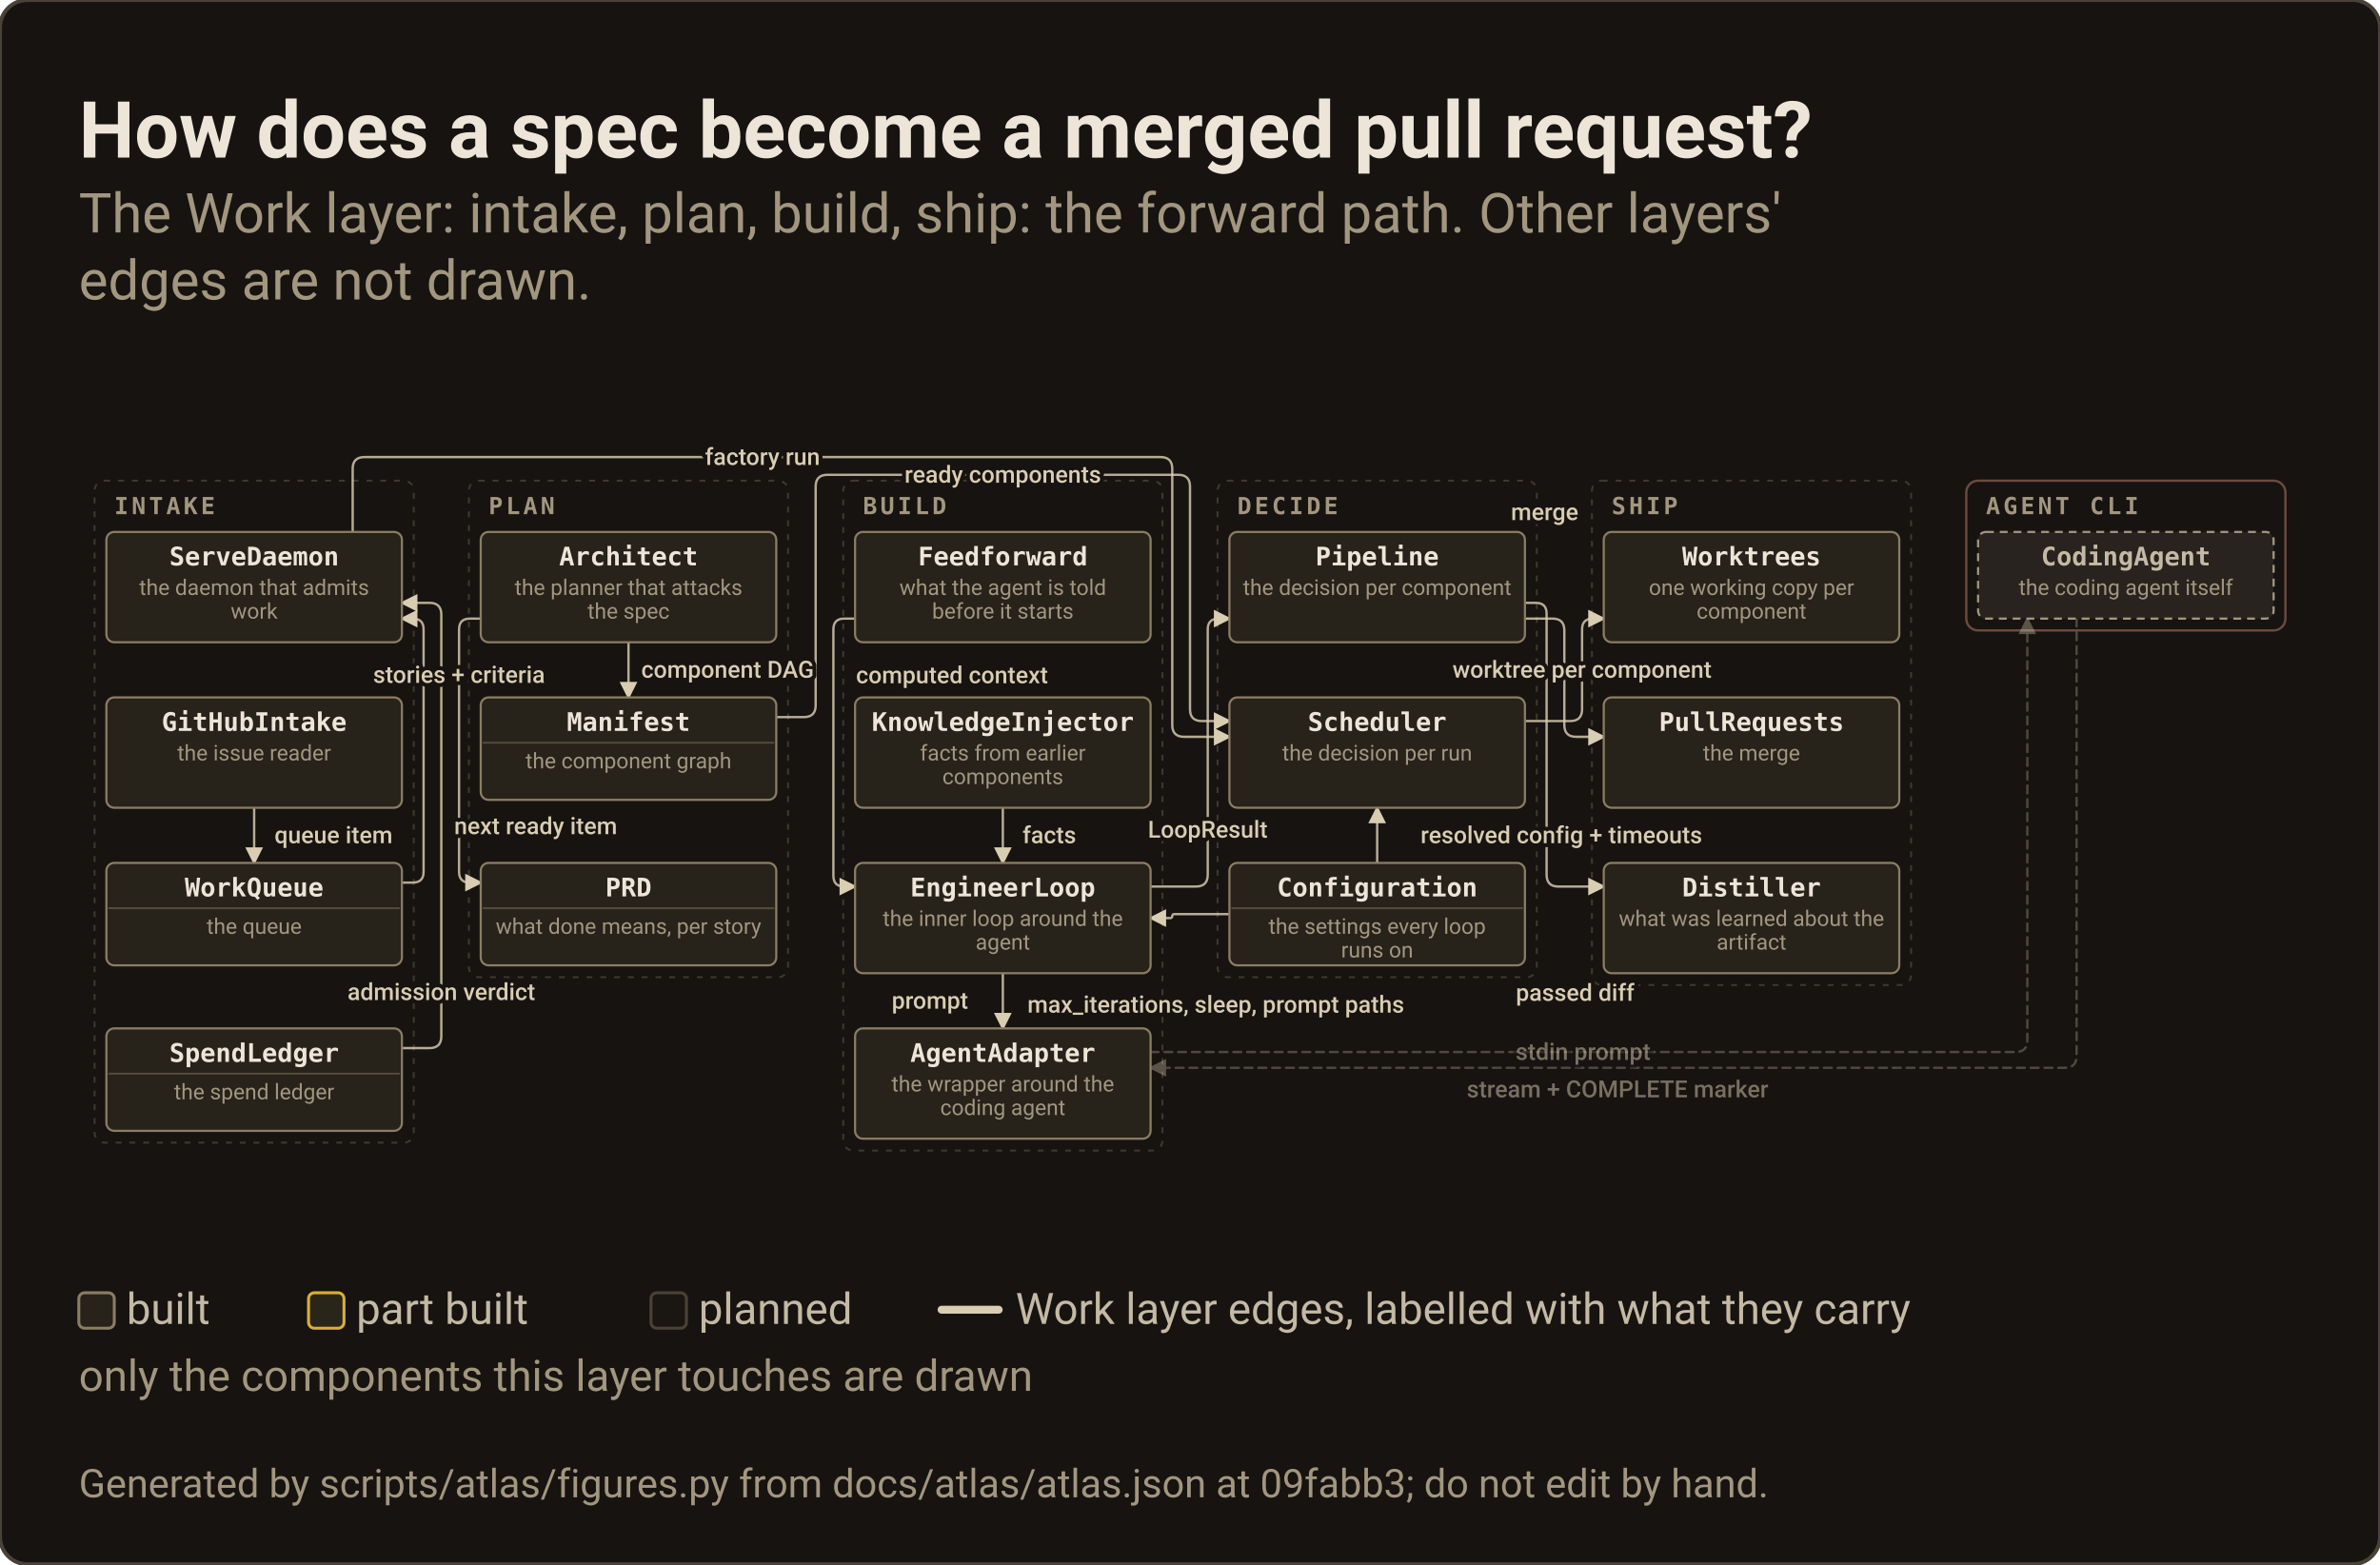
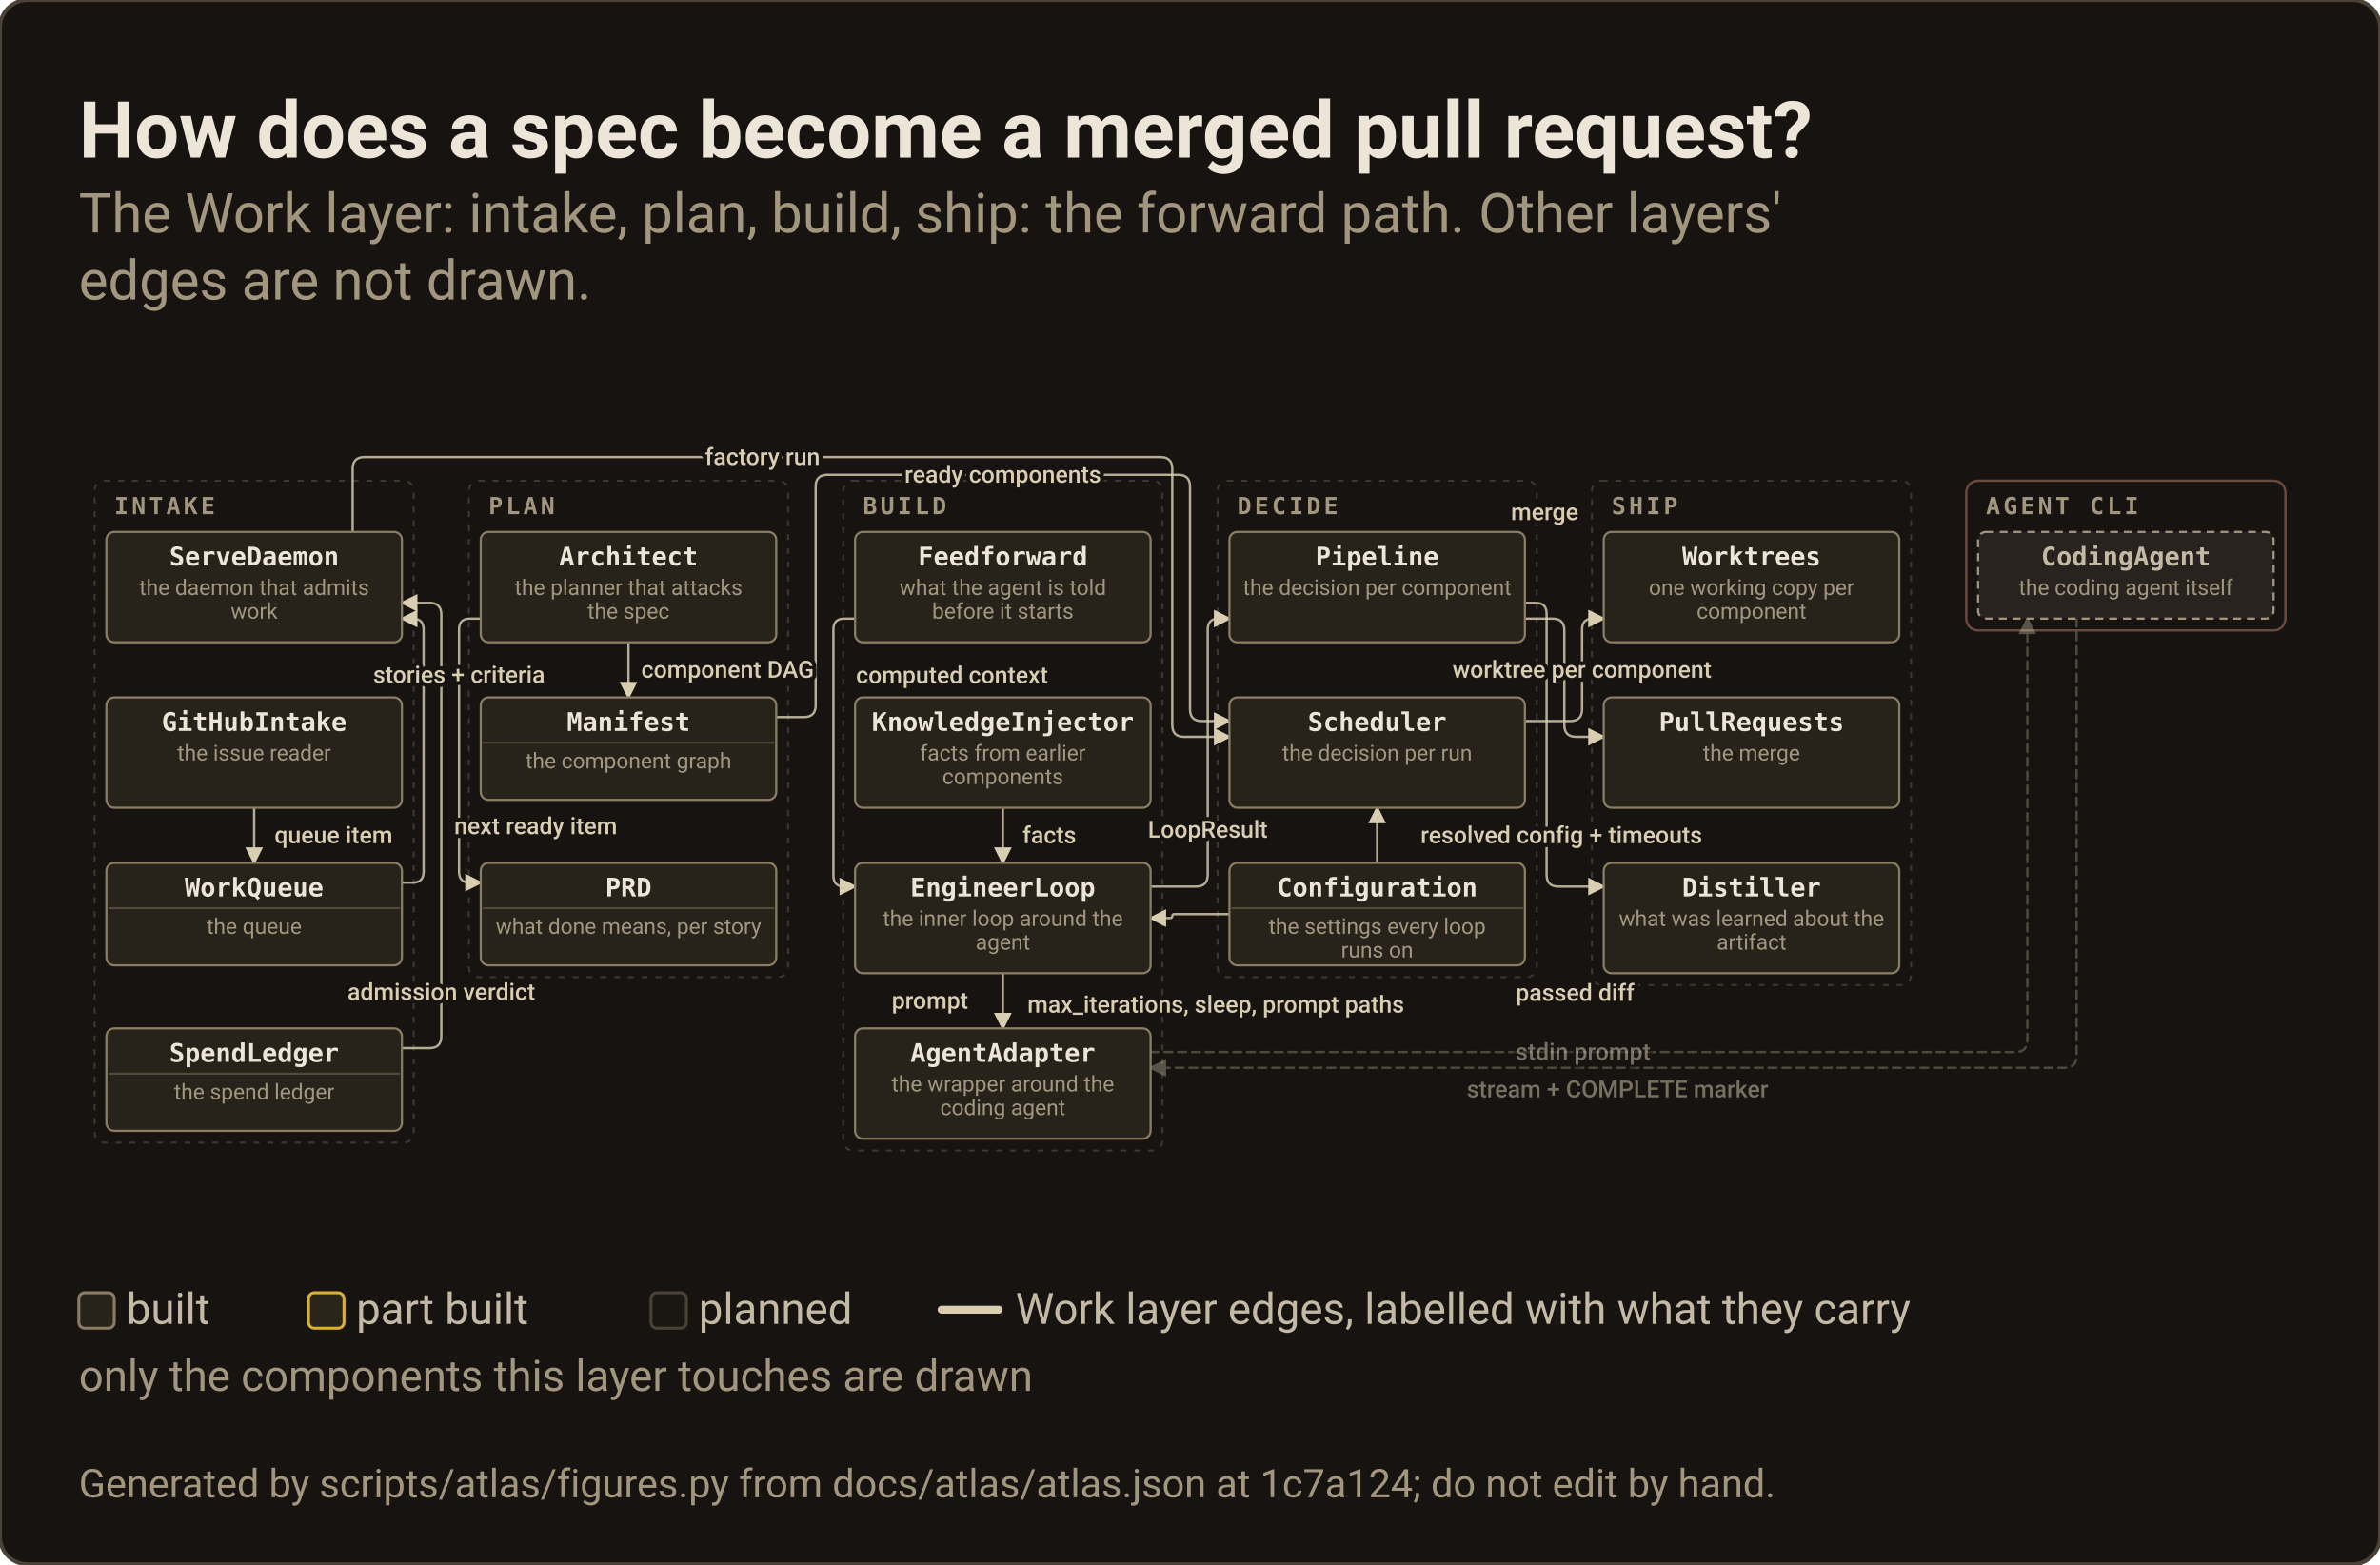
<svg xmlns="http://www.w3.org/2000/svg" width="1208" height="794" viewBox="0 0 1208 794" role="img" aria-label="Work layer of the kstrl system map">
  <rect x="0" y="0" width="1208" height="794" rx="14" fill="#161310" stroke="#4A4237" stroke-width="2" />
  <text x="40.0" y="80.0" class="c0">How does a spec become a merged pull request?</text>
  <text x="40.0" y="118.0" class="c1">The Work layer: intake, plan, build, ship: the forward path. Other layers'</text>
  <text x="40.0" y="152.0" class="c1">edges are not drawn.</text>
  <svg id="map" x="40.0" y="170.0" width="1128" height="464" viewBox="0 0 1128 464" overflow="visible">
    <defs>
      <marker id="map-m-work" viewBox="0 0 8 8" refX="7" refY="4" markerUnits="userSpaceOnUse" markerWidth="9" markerHeight="9" orient="auto-start-reverse">
        <path d="M0,0 L8,4 L0,8 z" fill="#D9CDB2" />
      </marker>
      <marker id="map-m-measure" viewBox="0 0 8 8" refX="7" refY="4" markerUnits="userSpaceOnUse" markerWidth="9" markerHeight="9" orient="auto-start-reverse">
        <path d="M0,0 L8,4 L0,8 z" fill="#82A7BA" />
      </marker>
      <marker id="map-m-feedback" viewBox="0 0 8 8" refX="7" refY="4" markerUnits="userSpaceOnUse" markerWidth="9" markerHeight="9" orient="auto-start-reverse">
        <path d="M0,0 L8,4 L0,8 z" fill="#E39A86" />
      </marker>
      <marker id="map-m-operator" viewBox="0 0 8 8" refX="7" refY="4" markerUnits="userSpaceOnUse" markerWidth="9" markerHeight="9" orient="auto-start-reverse">
        <path d="M0,0 L8,4 L0,8 z" fill="#DD9BBD" />
      </marker>
      <marker id="map-m-trust" viewBox="0 0 8 8" refX="7" refY="4" markerUnits="userSpaceOnUse" markerWidth="9" markerHeight="9" orient="auto-start-reverse">
        <path d="M0,0 L8,4 L0,8 z" fill="#B48EC9" />
      </marker>
      <marker id="map-m-learn" viewBox="0 0 8 8" refX="7" refY="4" markerUnits="userSpaceOnUse" markerWidth="9" markerHeight="9" orient="auto-start-reverse">
        <path d="M0,0 L8,4 L0,8 z" fill="#86C9A9" />
      </marker>
      <marker id="map-m-record" viewBox="0 0 8 8" refX="7" refY="4" markerUnits="userSpaceOnUse" markerWidth="9" markerHeight="9" orient="auto-start-reverse">
        <path d="M0,0 L8,4 L0,8 z" fill="#B7C27C" />
      </marker>
      <marker id="map-m-change" viewBox="0 0 8 8" refX="7" refY="4" markerUnits="userSpaceOnUse" markerWidth="9" markerHeight="9" orient="auto-start-reverse">
        <path d="M0,0 L8,4 L0,8 z" fill="#E26D5A" />
      </marker>
      <marker id="map-m-reach" viewBox="0 0 8 8" refX="7" refY="4" markerUnits="userSpaceOnUse" markerWidth="9" markerHeight="9" orient="auto-start-reverse">
        <path d="M0,0 L8,4 L0,8 z" fill="#E5A84F" />
      </marker>
    </defs>
    <style>#map .node.quiet{opacity:.42}#map .node.planned{opacity:.5}#map .node.planned.quiet{opacity:.3}#map .node.meas .node__box{stroke:#82A7BA;stroke-width:2.2}#map .node.acts .node__box{stroke:#E5A84F;stroke-width:2.4}#map .node__ring{display:none;fill:none;stroke:#82A7BA;stroke-width:1.6}#map .node.meas .node__ring{display:inline}#map .flow.planned{opacity:.35}#map .flowlbl.planned{opacity:.5}#map .flow.off,#map .flowlbl.off{display:none}#map .flow.hot{opacity:1;stroke-opacity:1;stroke-width:2.6}#map .flowlbl.hot{opacity:1}</style>
    <rect x="8.0" y="74.0" width="162.0" height="336.0" rx="5" fill="none" stroke="#A2967F" stroke-opacity=".28" stroke-width="1" stroke-dasharray="3 4" />
    <text x="18.0" y="91.0" class="t1">INTAKE</text>
    <rect x="198.0" y="74.0" width="162.0" height="252.0" rx="5" fill="none" stroke="#A2967F" stroke-opacity=".28" stroke-width="1" stroke-dasharray="3 4" />
    <text x="208.0" y="91.0" class="t1">PLAN</text>
    <rect x="388.0" y="74.0" width="162.0" height="340.0" rx="5" fill="none" stroke="#A2967F" stroke-opacity=".28" stroke-width="1" stroke-dasharray="3 4" />
    <text x="398.0" y="91.0" class="t1">BUILD</text>
    <rect x="578.0" y="74.0" width="162.0" height="252.0" rx="5" fill="none" stroke="#A2967F" stroke-opacity=".28" stroke-width="1" stroke-dasharray="3 4" />
    <text x="588.0" y="91.0" class="t1">DECIDE</text>
    <rect x="768.0" y="74.0" width="162.0" height="256.0" rx="5" fill="none" stroke="#A2967F" stroke-opacity=".28" stroke-width="1" stroke-dasharray="3 4" />
    <text x="778.0" y="91.0" class="t1">SHIP</text>
    <rect x="958.0" y="74.0" width="162.0" height="76.0" rx="6" fill="none" stroke="#6B4A3D" stroke-width="1.2" />
    <text x="968.0" y="91.0" class="t1">AGENT CLI</text>
    <g data-layer="flow">
      <path id="map-f1" class="flow intake" data-edge="1" data-from="GitHubIntake" data-to="WorkQueue" data-art="queue item" data-kind="intake" data-layer="work" d="M 89.0 240.0 L 89.0 268.0" fill="none" stroke="#D9CDB2" stroke-opacity="0.82" stroke-width="1.2" stroke-linecap="round" marker-end="url(#map-m-work)" />
      <path id="map-f2" class="flow intake" data-edge="2" data-from="WorkQueue" data-to="ServeDaemon" data-art="next ready item" data-kind="intake" data-layer="work" d="M 164.0 278.0 L 169.5 278.0 Q 175.0 278.0 175.0 272.5 L 175.0 149.5 Q 175.0 144.0 169.5 144.0 L 164.0 144.0" fill="none" stroke="#D9CDB2" stroke-opacity="0.82" stroke-width="1.2" stroke-linecap="round" marker-end="url(#map-m-work)" />
      <path id="map-f3" class="flow intake" data-edge="3" data-from="SpendLedger" data-to="ServeDaemon" data-art="admission verdict" data-kind="intake" data-layer="work" d="M 164.0 362.0 L 178.0 362.0 Q 184.0 362.0 184.0 356.0 L 184.0 142.0 Q 184.0 136.0 178.0 136.0 L 164.0 136.0" fill="none" stroke="#D9CDB2" stroke-opacity="0.82" stroke-width="1.2" stroke-linecap="round" marker-end="url(#map-m-work)" />
      <path id="map-f5" class="flow intake" data-edge="5" data-from="ServeDaemon" data-to="Scheduler" data-art="factory run" data-kind="intake" data-layer="work" d="M 139.0 100.0 L 139.0 68.0 Q 139.0 62.0 145.0 62.0 L 549.0 62.0 Q 555.0 62.0 555.0 68.0 L 555.0 198.0 Q 555.0 204.0 561.0 204.0 L 584.0 204.0" fill="none" stroke="#D9CDB2" stroke-opacity="0.82" stroke-width="1.2" stroke-linecap="round" marker-end="url(#map-m-work)" />
      <path id="map-f7" class="flow plan" data-edge="7" data-from="Architect" data-to="Manifest" data-art="component DAG" data-kind="plan" data-layer="work" d="M 279.0 156.0 L 279.0 184.0" fill="none" stroke="#D9CDB2" stroke-opacity="0.82" stroke-width="1.2" stroke-linecap="round" marker-end="url(#map-m-work)" />
      <path id="map-f8" class="flow plan" data-edge="8" data-from="Architect" data-to="PRD" data-art="stories + criteria" data-kind="plan" data-layer="work" d="M 204.0 144.0 L 198.5 144.0 Q 193.0 144.0 193.0 149.5 L 193.0 272.5 Q 193.0 278.0 198.5 278.0 L 204.0 278.0" fill="none" stroke="#D9CDB2" stroke-opacity="0.82" stroke-width="1.2" stroke-linecap="round" marker-end="url(#map-m-work)" />
      <path id="map-f9" class="flow decide" data-edge="9" data-from="Configuration" data-to="Scheduler" data-art="resolved config + timeouts" data-kind="decide" data-layer="work" d="M 659.0 268.0 L 659.0 240.0" fill="none" stroke="#D9CDB2" stroke-opacity="0.82" stroke-width="1.2" stroke-linecap="round" marker-end="url(#map-m-work)" />
      <path id="map-f10" class="flow decide" data-edge="10" data-from="Manifest" data-to="Scheduler" data-art="ready components" data-kind="decide" data-layer="work" d="M 354.0 194.0 L 368.0 194.0 Q 374.0 194.0 374.0 188.0 L 374.0 77.0 Q 374.0 71.0 380.0 71.0 L 558.0 71.0 Q 564.0 71.0 564.0 77.0 L 564.0 190.0 Q 564.0 196.0 570.0 196.0 L 584.0 196.0" fill="none" stroke="#D9CDB2" stroke-opacity="0.82" stroke-width="1.2" stroke-linecap="round" marker-end="url(#map-m-work)" />
      <path id="map-f11" class="flow ship" data-edge="11" data-from="Scheduler" data-to="Worktrees" data-art="worktree per component" data-kind="ship" data-layer="work" d="M 734.0 196.0 L 757.0 196.0 Q 763.0 196.0 763.0 190.0 L 763.0 149.5 Q 763.0 144.0 768.5 144.0 L 774.0 144.0" fill="none" stroke="#D9CDB2" stroke-opacity="0.82" stroke-width="1.2" stroke-linecap="round" marker-end="url(#map-m-work)" />
      <path id="map-f12" class="flow build" data-edge="12" data-from="Configuration" data-to="EngineerLoop" data-art="max_iterations, sleep, prompt paths" data-kind="build" data-layer="work" d="M 584.0 294.0 L 556.0 294.0 Q 555.0 294.0 555.0 295.0 L 555.0 295.0 Q 555.0 296.0 554.0 296.0 L 544.0 296.0" fill="none" stroke="#D9CDB2" stroke-opacity="0.82" stroke-width="1.2" stroke-linecap="round" marker-end="url(#map-m-work)" />
      <path id="map-f13" class="flow build" data-edge="13" data-from="Feedforward" data-to="EngineerLoop" data-art="computed context" data-kind="build" data-layer="work" d="M 394.0 144.0 L 388.5 144.0 Q 383.0 144.0 383.0 149.5 L 383.0 274.5 Q 383.0 280.0 388.5 280.0 L 394.0 280.0" fill="none" stroke="#D9CDB2" stroke-opacity="0.82" stroke-width="1.2" stroke-linecap="round" marker-end="url(#map-m-work)" />
      <path id="map-f14" class="flow build" data-edge="14" data-from="KnowledgeInjector" data-to="EngineerLoop" data-art="facts" data-kind="build" data-layer="work" d="M 469.0 240.0 L 469.0 268.0" fill="none" stroke="#D9CDB2" stroke-opacity="0.82" stroke-width="1.2" stroke-linecap="round" marker-end="url(#map-m-work)" />
      <path id="map-f16" class="flow build" data-edge="16" data-from="EngineerLoop" data-to="AgentAdapter" data-art="prompt" data-kind="build" data-layer="work" d="M 469.0 324.0 L 469.0 352.0" fill="none" stroke="#D9CDB2" stroke-opacity="0.82" stroke-width="1.2" stroke-linecap="round" marker-end="url(#map-m-work)" />
      <path id="map-f17" class="flow build planned" data-edge="17" data-from="AgentAdapter" data-to="CodingAgent" data-art="stdin prompt" data-kind="build" data-layer="work" d="M 544.0 364.0 L 983.0 364.0 Q 989.0 364.0 989.0 358.0 L 989.0 144.0" fill="none" stroke="#D9CDB2" stroke-opacity="0.82" stroke-width="1.2" stroke-dasharray="4 3" stroke-linecap="round" marker-end="url(#map-m-work)" />
      <path id="map-f18" class="flow build planned" data-edge="18" data-from="CodingAgent" data-to="AgentAdapter" data-art="stream + COMPLETE marker" data-kind="build" data-layer="work" d="M 1014.0 144.0 L 1014.0 366.0 Q 1014.0 372.0 1008.0 372.0 L 544.0 372.0" fill="none" stroke="#D9CDB2" stroke-opacity="0.82" stroke-width="1.2" stroke-dasharray="4 3" stroke-linecap="round" marker-end="url(#map-m-work)" />
      <path id="map-f23" class="flow decide" data-edge="23" data-from="EngineerLoop" data-to="Pipeline" data-art="LoopResult" data-kind="decide" data-layer="work" d="M 544.0 280.0 L 567.0 280.0 Q 573.0 280.0 573.0 274.0 L 573.0 149.5 Q 573.0 144.0 578.5 144.0 L 584.0 144.0" fill="none" stroke="#D9CDB2" stroke-opacity="0.82" stroke-width="1.2" stroke-linecap="round" marker-end="url(#map-m-work)" />
      <path id="map-f37" class="flow ship" data-edge="37" data-from="Pipeline" data-to="Distiller" data-art="passed diff" data-kind="ship" data-layer="work" d="M 734.0 136.0 L 739.5 136.0 Q 745.0 136.0 745.0 141.5 L 745.0 274.0 Q 745.0 280.0 751.0 280.0 L 774.0 280.0" fill="none" stroke="#D9CDB2" stroke-opacity="0.82" stroke-width="1.2" stroke-linecap="round" marker-end="url(#map-m-work)" />
      <path id="map-f39" class="flow ship" data-edge="39" data-from="Pipeline" data-to="PullRequests" data-art="merge" data-kind="ship" data-layer="work" d="M 734.0 144.0 L 748.0 144.0 Q 754.0 144.0 754.0 150.0 L 754.0 198.0 Q 754.0 204.0 760.0 204.0 L 774.0 204.0" fill="none" stroke="#D9CDB2" stroke-opacity="0.82" stroke-width="1.2" stroke-linecap="round" marker-end="url(#map-m-work)" />
    </g>
    <g class="node built" data-id="ServeDaemon" data-kind="component" data-state="built" data-region="intake" role="button" tabindex="0" aria-label="ServeDaemon, the daemon that admits work, built">
      <rect class="node__box" x="14.0" y="100.0" width="150.0" height="56.0" rx="4.0" fill="#27221A" stroke="#8A7D63" stroke-width="1.1" />
      <rect class="node__ring" x="17.0" y="103.0" width="144.0" height="50.0" rx="3.0" />
      <text x="89.0" y="117.0" class="t2">ServeDaemon</text>
      <g data-layer="job">
        <text x="89.0" y="132.0" class="t3">the daemon that admits</text>
        <text x="89.0" y="144.0" class="t3">work</text>
      </g>
    </g>
    <g class="node built" data-id="GitHubIntake" data-kind="component" data-state="built" data-region="intake" role="button" tabindex="0" aria-label="GitHubIntake, the issue reader, built">
      <rect class="node__box" x="14.0" y="184.0" width="150.0" height="56.0" rx="4.0" fill="#27221A" stroke="#8A7D63" stroke-width="1.1" />
      <rect class="node__ring" x="17.0" y="187.0" width="144.0" height="50.0" rx="3.0" />
      <text x="89.0" y="201.0" class="t2">GitHubIntake</text>
      <g data-layer="job">
        <text x="89.0" y="216.0" class="t3">the issue reader</text>
      </g>
    </g>
    <g class="node built" data-id="WorkQueue" data-kind="store" data-state="built" data-region="intake" role="button" tabindex="0" aria-label="WorkQueue, the queue, built">
      <rect class="node__box" x="14.0" y="268.0" width="150.0" height="52.0" rx="4.0" fill="#27221A" stroke="#8A7D63" stroke-width="1.1" />
      <rect class="node__ring" x="17.0" y="271.0" width="144.0" height="46.0" rx="3.0" />
      <text x="89.0" y="285.0" class="t2">WorkQueue</text>
      <line x1="15.0" y1="291.0" x2="163.0" y2="291.0" stroke="#8A7D63" stroke-opacity=".45" stroke-width="1" />
      <g data-layer="job">
        <text x="89.0" y="304.0" class="t3">the queue</text>
      </g>
    </g>
    <g class="node built" data-id="SpendLedger" data-kind="store" data-state="built" data-region="intake" role="button" tabindex="0" aria-label="SpendLedger, the spend ledger, built">
      <rect class="node__box" x="14.0" y="352.0" width="150.0" height="52.0" rx="4.0" fill="#27221A" stroke="#8A7D63" stroke-width="1.1" />
      <rect class="node__ring" x="17.0" y="355.0" width="144.0" height="46.0" rx="3.0" />
      <text x="89.0" y="369.0" class="t2">SpendLedger</text>
      <line x1="15.0" y1="375.0" x2="163.0" y2="375.0" stroke="#8A7D63" stroke-opacity=".45" stroke-width="1" />
      <g data-layer="job">
        <text x="89.0" y="388.0" class="t3">the spend ledger</text>
      </g>
    </g>
    <g class="node built" data-id="Architect" data-kind="component" data-state="built" data-region="plan" role="button" tabindex="0" aria-label="Architect, the planner that attacks the spec, built">
      <rect class="node__box" x="204.0" y="100.0" width="150.0" height="56.0" rx="4.0" fill="#27221A" stroke="#8A7D63" stroke-width="1.1" />
      <rect class="node__ring" x="207.0" y="103.0" width="144.0" height="50.0" rx="3.0" />
      <text x="279.0" y="117.0" class="t2">Architect</text>
      <g data-layer="job">
        <text x="279.0" y="132.0" class="t3">the planner that attacks</text>
        <text x="279.0" y="144.0" class="t3">the spec</text>
      </g>
    </g>
    <g class="node built" data-id="Manifest" data-kind="store" data-state="built" data-region="plan" role="button" tabindex="0" aria-label="Manifest, the component graph, built">
      <rect class="node__box" x="204.0" y="184.0" width="150.0" height="52.0" rx="4.0" fill="#27221A" stroke="#8A7D63" stroke-width="1.1" />
      <rect class="node__ring" x="207.0" y="187.0" width="144.0" height="46.0" rx="3.0" />
      <text x="279.0" y="201.0" class="t2">Manifest</text>
      <line x1="205.0" y1="207.0" x2="353.0" y2="207.0" stroke="#8A7D63" stroke-opacity=".45" stroke-width="1" />
      <g data-layer="job">
        <text x="279.0" y="220.0" class="t3">the component graph</text>
      </g>
    </g>
    <g class="node built" data-id="PRD" data-kind="store" data-state="built" data-region="plan" role="button" tabindex="0" aria-label="PRD, what done means, per story, built">
      <rect class="node__box" x="204.0" y="268.0" width="150.0" height="52.0" rx="4.0" fill="#27221A" stroke="#8A7D63" stroke-width="1.1" />
      <rect class="node__ring" x="207.0" y="271.0" width="144.0" height="46.0" rx="3.0" />
      <text x="279.0" y="285.0" class="t2">PRD</text>
      <line x1="205.0" y1="291.0" x2="353.0" y2="291.0" stroke="#8A7D63" stroke-opacity=".45" stroke-width="1" />
      <g data-layer="job">
        <text x="279.0" y="304.0" class="t3">what done means, per story</text>
      </g>
    </g>
    <g class="node built" data-id="Feedforward" data-kind="component" data-state="built" data-region="build" role="button" tabindex="0" aria-label="Feedforward, what the agent is told before it starts, built">
      <rect class="node__box" x="394.0" y="100.0" width="150.0" height="56.0" rx="4.0" fill="#27221A" stroke="#8A7D63" stroke-width="1.1" />
      <rect class="node__ring" x="397.0" y="103.0" width="144.0" height="50.0" rx="3.0" />
      <text x="469.0" y="117.0" class="t2">Feedforward</text>
      <g data-layer="job">
        <text x="469.0" y="132.0" class="t3">what the agent is told</text>
        <text x="469.0" y="144.0" class="t3">before it starts</text>
      </g>
    </g>
    <g class="node built" data-id="KnowledgeInjector" data-kind="component" data-state="built" data-region="build" role="button" tabindex="0" aria-label="KnowledgeInjector, facts from earlier components, built">
      <rect class="node__box" x="394.0" y="184.0" width="150.0" height="56.0" rx="4.0" fill="#27221A" stroke="#8A7D63" stroke-width="1.1" />
      <rect class="node__ring" x="397.0" y="187.0" width="144.0" height="50.0" rx="3.0" />
      <text x="469.0" y="201.0" class="t2">KnowledgeInjector</text>
      <g data-layer="job">
        <text x="469.0" y="216.0" class="t3">facts from earlier</text>
        <text x="469.0" y="228.0" class="t3">components</text>
      </g>
    </g>
    <g class="node built" data-id="EngineerLoop" data-kind="component" data-state="built" data-region="build" role="button" tabindex="0" aria-label="EngineerLoop, the inner loop around the agent, built">
      <rect class="node__box" x="394.0" y="268.0" width="150.0" height="56.0" rx="4.0" fill="#27221A" stroke="#8A7D63" stroke-width="1.1" />
      <rect class="node__ring" x="397.0" y="271.0" width="144.0" height="50.0" rx="3.0" />
      <text x="469.0" y="285.0" class="t2">EngineerLoop</text>
      <g data-layer="job">
        <text x="469.0" y="300.0" class="t3">the inner loop around the</text>
        <text x="469.0" y="312.0" class="t3">agent</text>
      </g>
    </g>
    <g class="node built" data-id="AgentAdapter" data-kind="component" data-state="built" data-region="build" role="button" tabindex="0" aria-label="AgentAdapter, the wrapper around the coding agent, built">
      <rect class="node__box" x="394.0" y="352.0" width="150.0" height="56.0" rx="4.0" fill="#27221A" stroke="#8A7D63" stroke-width="1.1" />
      <rect class="node__ring" x="397.0" y="355.0" width="144.0" height="50.0" rx="3.0" />
      <text x="469.0" y="369.0" class="t2">AgentAdapter</text>
      <g data-layer="job">
        <text x="469.0" y="384.0" class="t3">the wrapper around the</text>
        <text x="469.0" y="396.0" class="t3">coding agent</text>
      </g>
    </g>
    <g class="node built" data-id="Pipeline" data-kind="component" data-state="built" data-region="decide" role="button" tabindex="0" aria-label="Pipeline, the decision per component, built">
      <rect class="node__box" x="584.0" y="100.0" width="150.0" height="56.0" rx="4.0" fill="#27221A" stroke="#8A7D63" stroke-width="1.1" />
      <rect class="node__ring" x="587.0" y="103.0" width="144.0" height="50.0" rx="3.0" />
      <text x="659.0" y="117.0" class="t2">Pipeline</text>
      <g data-layer="job">
        <text x="659.0" y="132.0" class="t3">the decision per component</text>
      </g>
    </g>
    <g class="node built" data-id="Scheduler" data-kind="component" data-state="built" data-region="decide" role="button" tabindex="0" aria-label="Scheduler, the decision per run, built">
      <rect class="node__box" x="584.0" y="184.0" width="150.0" height="56.0" rx="4.0" fill="#27221A" stroke="#8A7D63" stroke-width="1.1" />
      <rect class="node__ring" x="587.0" y="187.0" width="144.0" height="50.0" rx="3.0" />
      <text x="659.0" y="201.0" class="t2">Scheduler</text>
      <g data-layer="job">
        <text x="659.0" y="216.0" class="t3">the decision per run</text>
      </g>
    </g>
    <g class="node built" data-id="Configuration" data-kind="store" data-state="built" data-region="decide" role="button" tabindex="0" aria-label="Configuration, the settings every loop runs on, built">
      <rect class="node__box" x="584.0" y="268.0" width="150.0" height="52.0" rx="4.0" fill="#27221A" stroke="#8A7D63" stroke-width="1.1" />
      <rect class="node__ring" x="587.0" y="271.0" width="144.0" height="46.0" rx="3.0" />
      <text x="659.0" y="285.0" class="t2">Configuration</text>
      <line x1="585.0" y1="291.0" x2="733.0" y2="291.0" stroke="#8A7D63" stroke-opacity=".45" stroke-width="1" />
      <g data-layer="job">
        <text x="659.0" y="304.0" class="t3">the settings every loop</text>
        <text x="659.0" y="316.0" class="t3">runs on</text>
      </g>
    </g>
    <g class="node built" data-id="Worktrees" data-kind="component" data-state="built" data-region="ship" role="button" tabindex="0" aria-label="Worktrees, one working copy per component, built">
      <rect class="node__box" x="774.0" y="100.0" width="150.0" height="56.0" rx="4.0" fill="#27221A" stroke="#8A7D63" stroke-width="1.1" />
      <rect class="node__ring" x="777.0" y="103.0" width="144.0" height="50.0" rx="3.0" />
      <text x="849.0" y="117.0" class="t2">Worktrees</text>
      <g data-layer="job">
        <text x="849.0" y="132.0" class="t3">one working copy per</text>
        <text x="849.0" y="144.0" class="t3">component</text>
      </g>
    </g>
    <g class="node built" data-id="PullRequests" data-kind="component" data-state="built" data-region="ship" role="button" tabindex="0" aria-label="PullRequests, the merge, built">
      <rect class="node__box" x="774.0" y="184.0" width="150.0" height="56.0" rx="4.0" fill="#27221A" stroke="#8A7D63" stroke-width="1.1" />
      <rect class="node__ring" x="777.0" y="187.0" width="144.0" height="50.0" rx="3.0" />
      <text x="849.0" y="201.0" class="t2">PullRequests</text>
      <g data-layer="job">
        <text x="849.0" y="216.0" class="t3">the merge</text>
      </g>
    </g>
    <g class="node built" data-id="Distiller" data-kind="component" data-state="built" data-region="ship" role="button" tabindex="0" aria-label="Distiller, what was learned about the artifact, built">
      <rect class="node__box" x="774.0" y="268.0" width="150.0" height="56.0" rx="4.0" fill="#27221A" stroke="#8A7D63" stroke-width="1.1" />
      <rect class="node__ring" x="777.0" y="271.0" width="144.0" height="50.0" rx="3.0" />
      <text x="849.0" y="285.0" class="t2">Distiller</text>
      <g data-layer="job">
        <text x="849.0" y="300.0" class="t3">what was learned about the</text>
        <text x="849.0" y="312.0" class="t3">artifact</text>
      </g>
    </g>
    <g class="node actor" data-id="CodingAgent" data-kind="actor" data-state="planned" data-region="agent_cli" role="button" tabindex="0" aria-label="CodingAgent, the coding agent itself, outside">
      <rect class="node__box" x="964.0" y="100.0" width="150.0" height="44.0" rx="4.0" fill="#28231E" stroke="#A2967F" stroke-width="1.1" stroke-dasharray="4 3" />
      <rect class="node__ring" x="967.0" y="103.0" width="144.0" height="38.0" rx="3.0" />
      <text x="1039.0" y="117.0" class="t4">CodingAgent</text>
      <g data-layer="job">
        <text x="1039.0" y="132.0" class="t3">the coding agent itself</text>
      </g>
    </g>
    <g data-layer="flow">
      <g class="flowlbl intake" data-edge="1" data-from="GitHubIntake" data-to="WorkQueue" data-layer="work">
        <text x="129.3" y="258.0" class="t0">queue item</text>
      </g>
      <g class="flowlbl intake" data-edge="2" data-from="WorkQueue" data-to="ServeDaemon" data-layer="work">
        <text x="231.9" y="253.4" class="t0">next ready item</text>
      </g>
      <g class="flowlbl intake" data-edge="3" data-from="SpendLedger" data-to="ServeDaemon" data-layer="work">
        <text x="184.0" y="337.6" class="t0">admission verdict</text>
      </g>
      <g class="flowlbl intake" data-edge="5" data-from="ServeDaemon" data-to="Scheduler" data-layer="work">
        <text x="347.0" y="66.0" class="t0">factory run</text>
      </g>
      <g class="flowlbl plan" data-edge="7" data-from="Architect" data-to="Manifest" data-layer="work">
        <text x="329.3" y="174.0" class="t0">component DAG</text>
      </g>
      <g class="flowlbl plan" data-edge="8" data-from="Architect" data-to="PRD" data-layer="work">
        <text x="193.0" y="176.6" class="t0">stories + criteria</text>
      </g>
      <g class="flowlbl decide" data-edge="9" data-from="Configuration" data-to="Scheduler" data-layer="work">
        <text x="752.5" y="258.0" class="t0">resolved config + timeouts</text>
      </g>
      <g class="flowlbl decide" data-edge="10" data-from="Manifest" data-to="Scheduler" data-layer="work">
        <text x="469.0" y="75.0" class="t0">ready components</text>
      </g>
      <g class="flowlbl ship" data-edge="11" data-from="Scheduler" data-to="Worktrees" data-layer="work">
        <text x="763.0" y="174.0" class="t0">worktree per component</text>
      </g>
      <g class="flowlbl build" data-edge="12" data-from="Configuration" data-to="EngineerLoop" data-layer="work">
        <text x="577.1" y="344.0" class="t0">max_iterations, sleep, prompt paths</text>
      </g>
      <g class="flowlbl build" data-edge="13" data-from="Feedforward" data-to="EngineerLoop" data-layer="work">
        <text x="443.2" y="176.8" class="t0">computed context</text>
      </g>
      <g class="flowlbl build" data-edge="14" data-from="KnowledgeInjector" data-to="EngineerLoop" data-layer="work">
        <text x="492.6" y="258.0" class="t0">facts</text>
      </g>
      <g class="flowlbl build" data-edge="16" data-from="EngineerLoop" data-to="AgentAdapter" data-layer="work">
        <text x="432.0" y="342.0" class="t0">prompt</text>
      </g>
      <g class="flowlbl build planned" data-edge="17" data-from="AgentAdapter" data-to="CodingAgent" data-layer="work">
        <text x="763.5" y="368.0" class="t0">stdin prompt</text>
      </g>
      <g class="flowlbl build planned" data-edge="18" data-from="CodingAgent" data-to="AgentAdapter" data-layer="work">
        <text x="781.0" y="387.0" class="t0">stream + COMPLETE marker</text>
      </g>
      <g class="flowlbl decide" data-edge="23" data-from="EngineerLoop" data-to="Pipeline" data-layer="work">
        <text x="573.0" y="255.2" class="t0">LoopResult</text>
      </g>
      <g class="flowlbl ship" data-edge="37" data-from="Pipeline" data-to="Distiller" data-layer="work">
        <text x="759.5" y="338.0" class="t0">passed diff</text>
      </g>
      <g class="flowlbl ship" data-edge="39" data-from="Pipeline" data-to="PullRequests" data-layer="work">
        <text x="744.0" y="94.0" class="t0">merge</text>
      </g>
    </g>
    <style>#map .t0{font-family:ui-sans-serif,system-ui,-apple-system,"SF Pro Text","Segoe UI",Roboto,"Helvetica Neue",Arial,sans-serif;font-size:12.0px;font-weight:500;fill:#D9CDB2;text-anchor:middle;paint-order:stroke;stroke:#161310;stroke-width:4;stroke-linejoin:round}#map .t1{font-family:ui-monospace,"SF Mono",SFMono-Regular,"JetBrains Mono",Menlo,Consolas,monospace;font-size:12.0px;font-weight:600;fill:#A2967F;text-anchor:start;letter-spacing:.13em}#map .t2{font-family:ui-monospace,"SF Mono",SFMono-Regular,"JetBrains Mono",Menlo,Consolas,monospace;font-size:13.0px;font-weight:600;fill:#ECE5D8;text-anchor:middle}#map .t3{font-family:ui-sans-serif,system-ui,-apple-system,"SF Pro Text","Segoe UI",Roboto,"Helvetica Neue",Arial,sans-serif;font-size:11.0px;font-weight:400;fill:#A2967F;text-anchor:middle}#map .t4{font-family:ui-monospace,"SF Mono",SFMono-Regular,"JetBrains Mono",Menlo,Consolas,monospace;font-size:13.0px;font-weight:600;fill:#C4B9A4;text-anchor:middle}</style>
  </svg>
  <rect x="40.0" y="656.2" width="18" height="18" rx="3" fill="#27221A" stroke="#8A7D63" stroke-width="1.5" />
  <text x="64.2" y="672.0" class="c2">built</text>
  <rect x="156.6" y="656.2" width="18" height="18" rx="3" fill="#2A2519" stroke="#D9B036" stroke-width="1.5" />
  <text x="180.8" y="672.0" class="c2">part built</text>
  <rect x="330.4" y="656.2" width="18" height="18" rx="3" fill="#1A1713" stroke="#4A4237" stroke-width="1.5" />
  <text x="354.6" y="672.0" class="c2">planned</text>
  <rect x="475.9" y="662.8" width="33" height="4" rx="2" fill="#D9CDB2" />
  <text x="515.5" y="672.0" class="c2">Work layer edges, labelled with what they carry</text>
  <text x="40.0" y="706.0" class="c3">only the components this layer touches are drawn</text>
-   <text x="40.0" y="760.0" class="c4">Generated by scripts/atlas/figures.py from docs/atlas/atlas.json at 09fabb3; do not edit by hand.</text>
+   <text x="40.0" y="760.0" class="c4">Generated by scripts/atlas/figures.py from docs/atlas/atlas.json at 1c7a124; do not edit by hand.</text>
  <style>.c0{font-family:ui-sans-serif,system-ui,-apple-system,"SF Pro Text","Segoe UI",Roboto,"Helvetica Neue",Arial,sans-serif;font-size:40.0px;font-weight:600;fill:#ECE5D8;text-anchor:start}.c1{font-family:ui-sans-serif,system-ui,-apple-system,"SF Pro Text","Segoe UI",Roboto,"Helvetica Neue",Arial,sans-serif;font-size:28.0px;font-weight:400;fill:#A2967F;text-anchor:start}.c2{font-family:ui-sans-serif,system-ui,-apple-system,"SF Pro Text","Segoe UI",Roboto,"Helvetica Neue",Arial,sans-serif;font-size:22.0px;font-weight:400;fill:#C4B9A4;text-anchor:start}.c3{font-family:ui-sans-serif,system-ui,-apple-system,"SF Pro Text","Segoe UI",Roboto,"Helvetica Neue",Arial,sans-serif;font-size:22.0px;font-weight:400;fill:#A2967F;text-anchor:start}.c4{font-family:ui-sans-serif,system-ui,-apple-system,"SF Pro Text","Segoe UI",Roboto,"Helvetica Neue",Arial,sans-serif;font-size:20.0px;font-weight:400;fill:#A2967F;text-anchor:start}</style>
</svg>
